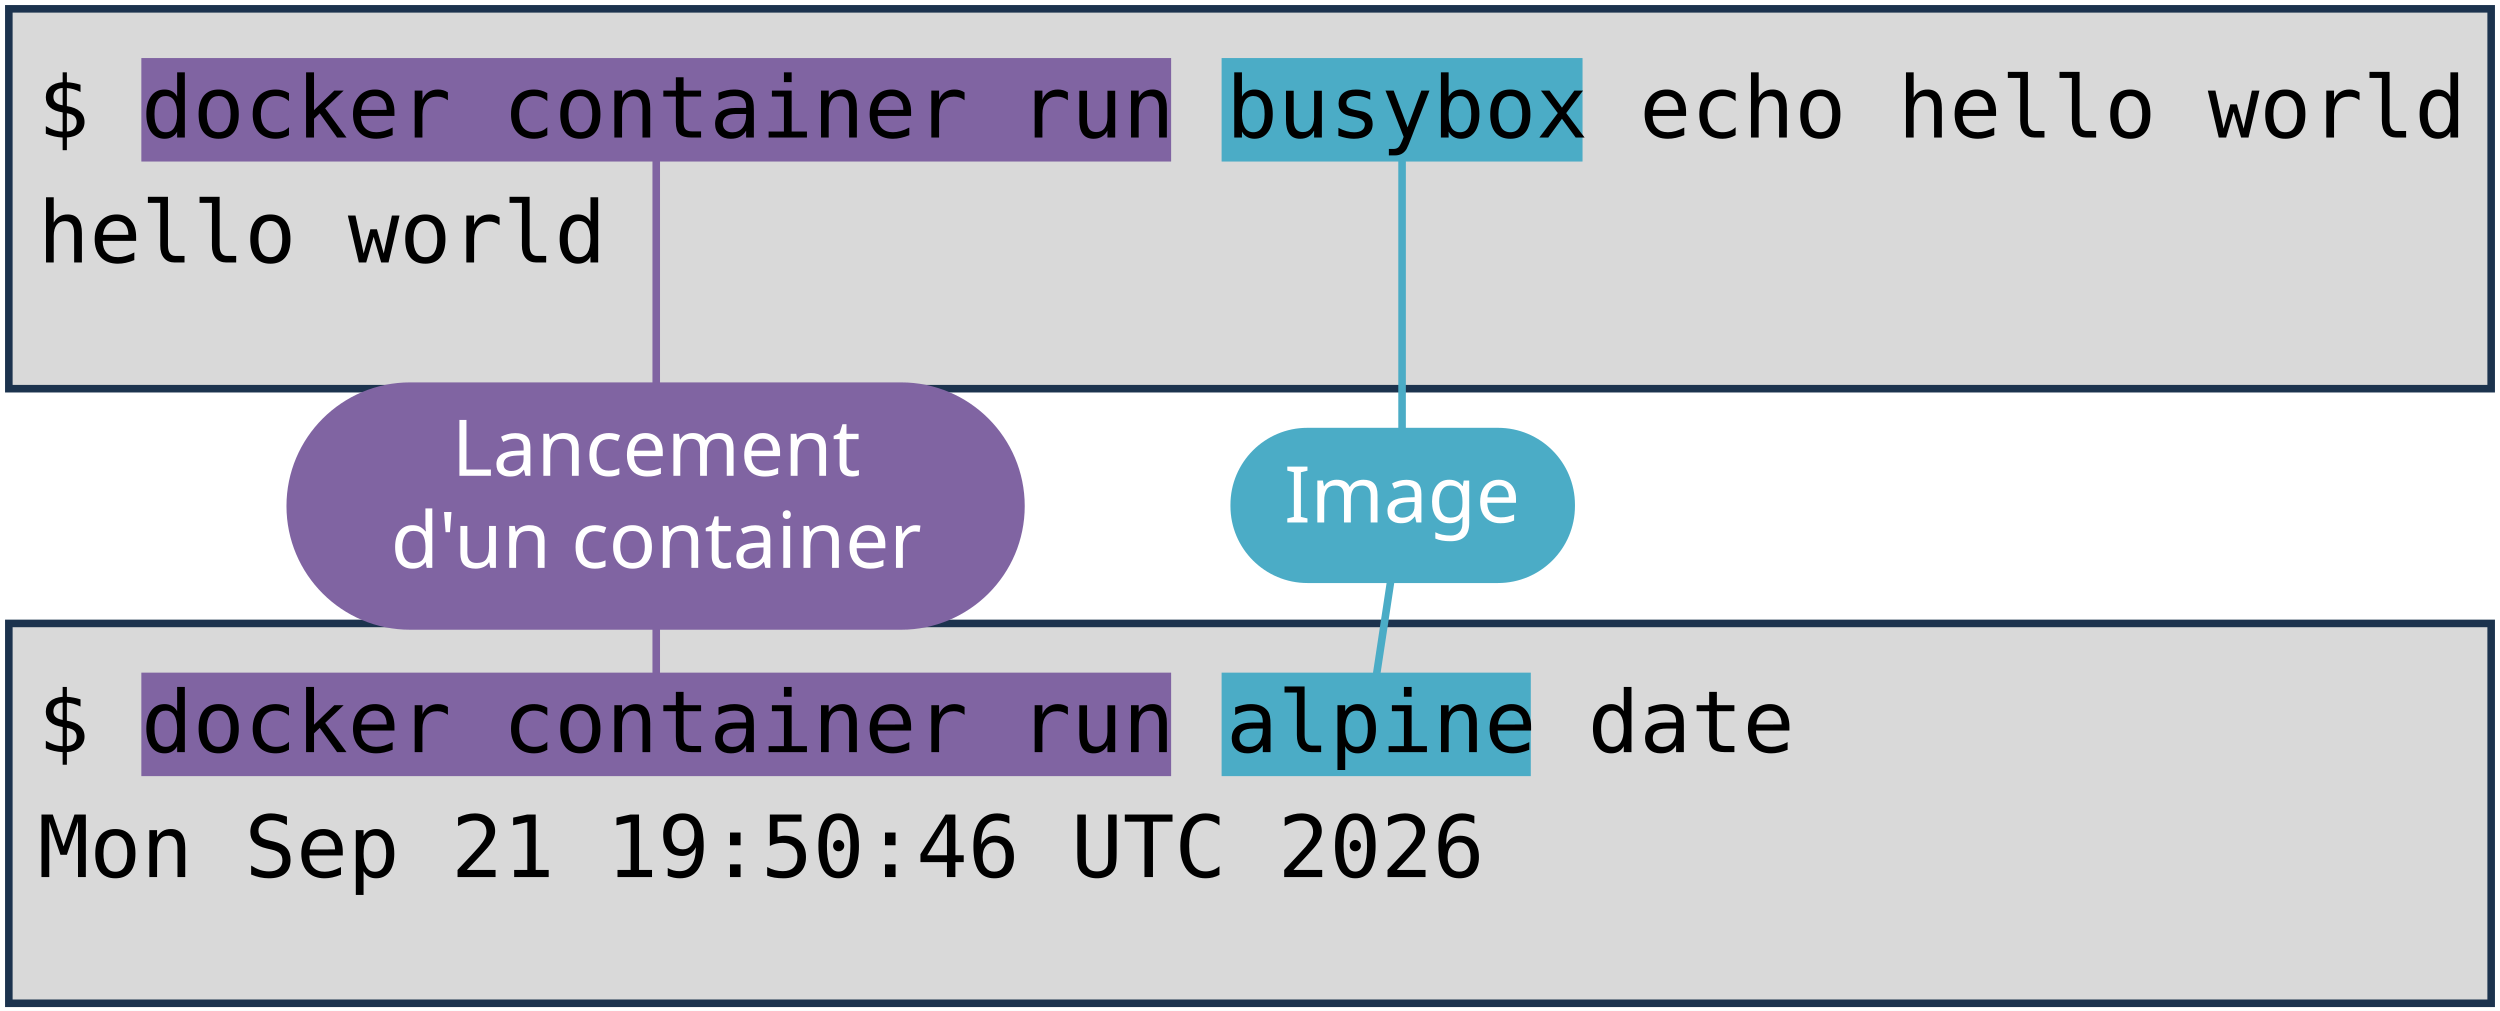
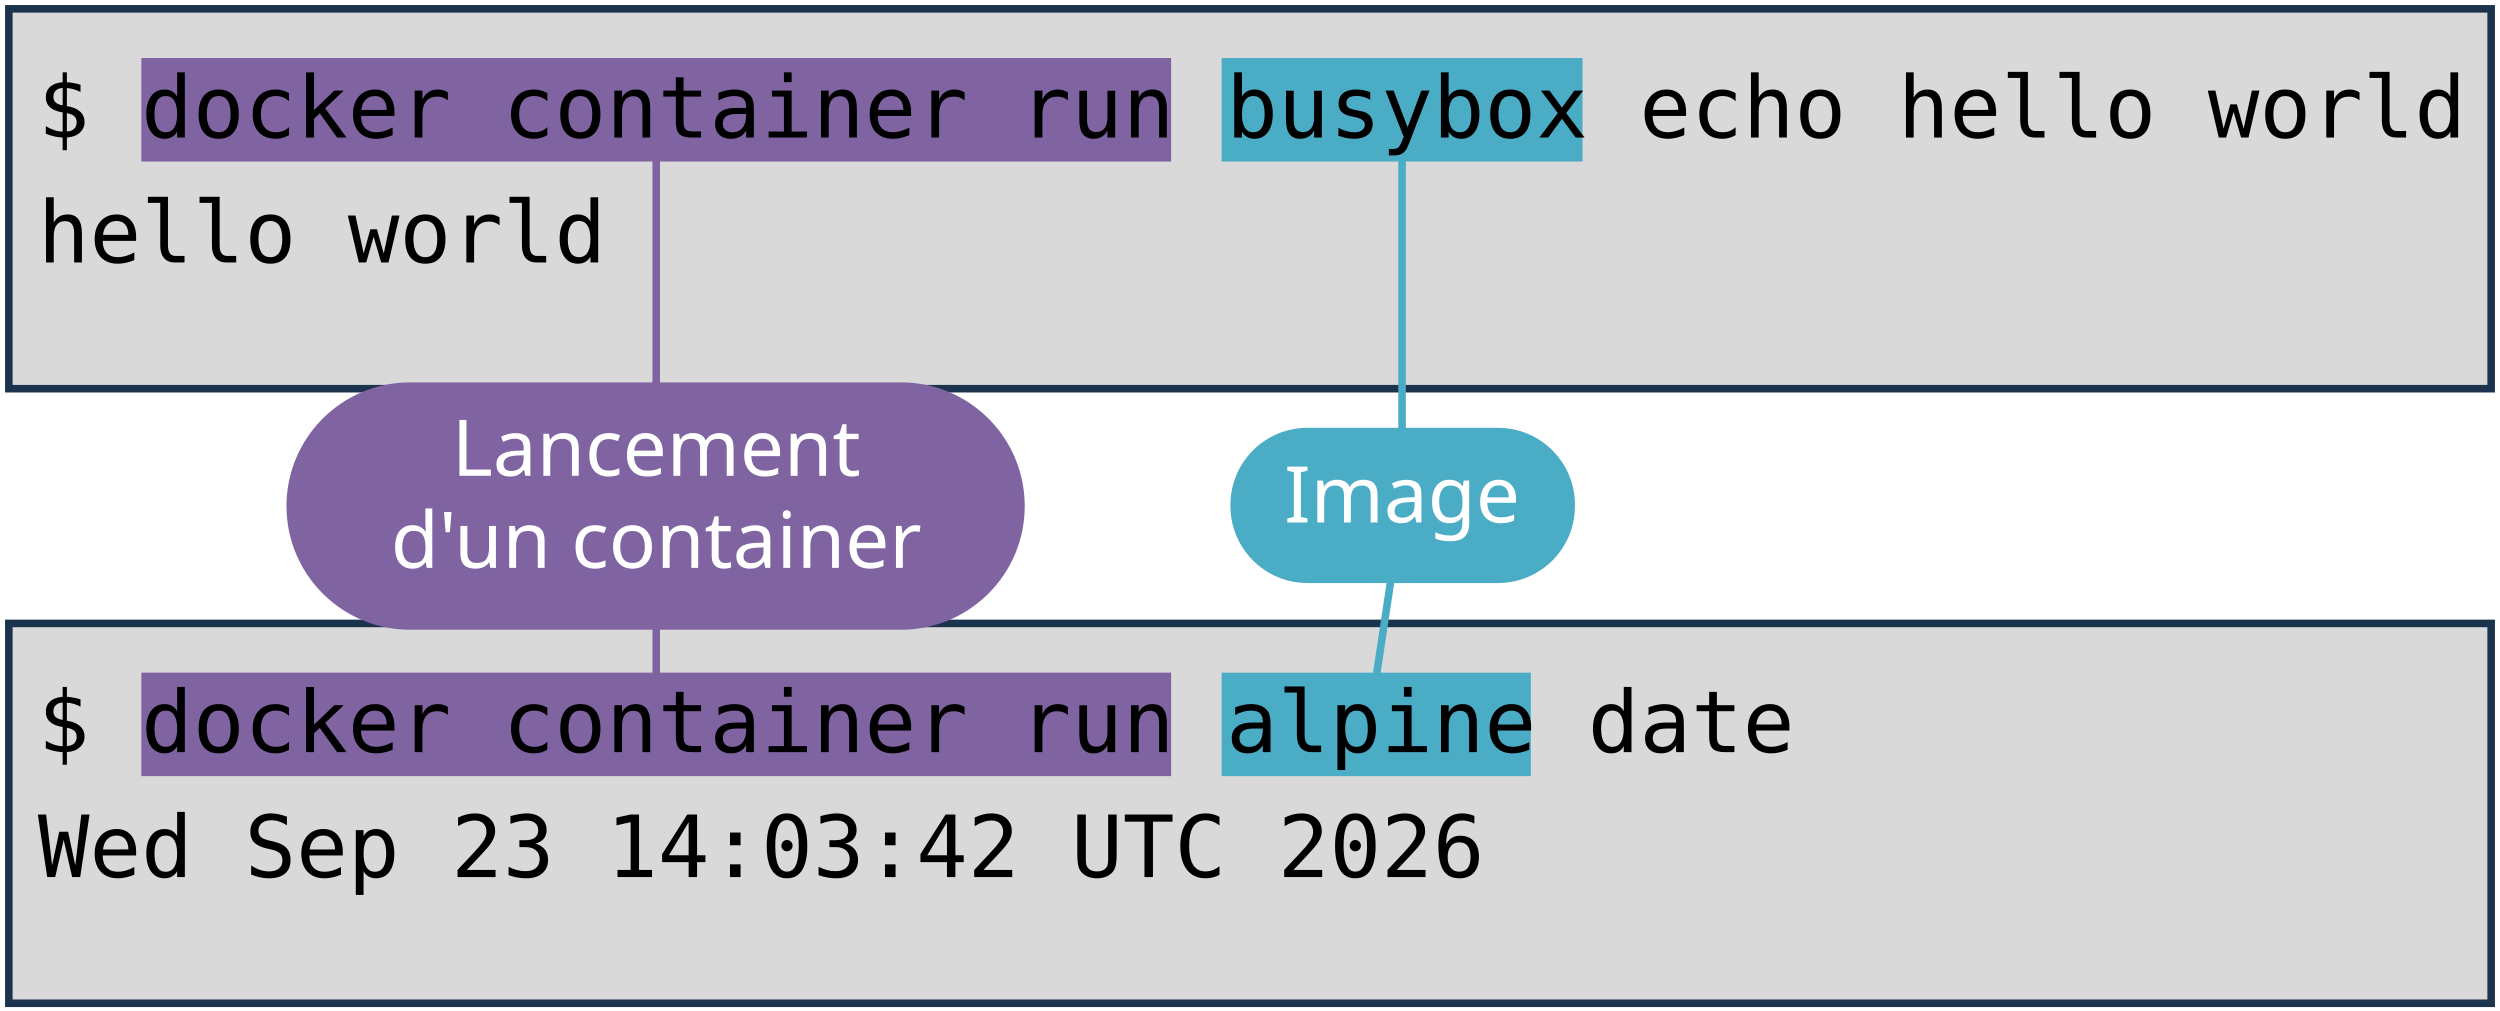
<svg xmlns="http://www.w3.org/2000/svg" viewBox="0 0 1981 801" width="1981" height="801" role="img" aria-label="Deux terminaux : docker container run busybox echo hello world, et docker container run alpine date. Annotations : lancement d'un container, image, commande lancée.">
  <style>
    .code { font-family: "DejaVu Sans Mono", Menlo, Consolas, monospace; font-size: 68px; fill: #000000; }
    .pill { font-family: "Trebuchet MS", "Century Gothic", Verdana, sans-serif; font-size: 62px; text-anchor: middle; }
  </style>
  <rect width="1981" height="801" fill="#FFFFFF" />
  <rect x="7" y="7" width="1967" height="301" fill="#D9D9D9" stroke="#1C334E" stroke-width="6" />
  <rect x="7" y="494" width="1967" height="301" fill="#D9D9D9" stroke="#1C334E" stroke-width="6" />
  <rect x="112" y="46" width="816" height="82" fill="#8064A2" />
  <rect x="112" y="533" width="816" height="82" fill="#8064A2" />
  <rect x="968" y="46" width="286" height="82" fill="#4BACC6" />
  <rect x="968" y="533" width="245" height="82" fill="#4BACC6" />
  <text x="30" y="109" class="code" xml:space="preserve">$ docker container run busybox echo hello world</text>
  <text x="30" y="208" class="code" xml:space="preserve">hello world</text>
  <text x="30" y="596" class="code" xml:space="preserve">$ docker container run alpine date</text>
-   <text x="30" y="695" class="code" xml:space="preserve">Mon Sep 21 19:50:46 UTC 2026</text>
+   <text x="30" y="695" class="code" xml:space="preserve">Wed Sep 23 14:03:42 UTC 2026</text>
  <path d="M 520 401 L 520 128" stroke="#8064A2" stroke-width="6" fill="none" stroke-linecap="round" />
  <path d="M 520 401 L 520 533" stroke="#8064A2" stroke-width="6" fill="none" stroke-linecap="round" />
  <rect x="227" y="303" width="585" height="196" rx="98" fill="#8064A2" />
  <text x="520" y="377" class="pill" fill="#FFFFFF">Lancement</text>
  <text x="520" y="450" class="pill" fill="#FFFFFF">d'un container</text>
  <path d="M 1111 401 L 1111 128" stroke="#4BACC6" stroke-width="6" fill="none" stroke-linecap="round" />
  <path d="M 1111 401 L 1091 533" stroke="#4BACC6" stroke-width="6" fill="none" stroke-linecap="round" />
  <rect x="975" y="339" width="273" height="123" rx="61" fill="#4BACC6" />
  <text x="1111" y="414" class="pill" fill="#FFFFFF">Image</text>
</svg>
